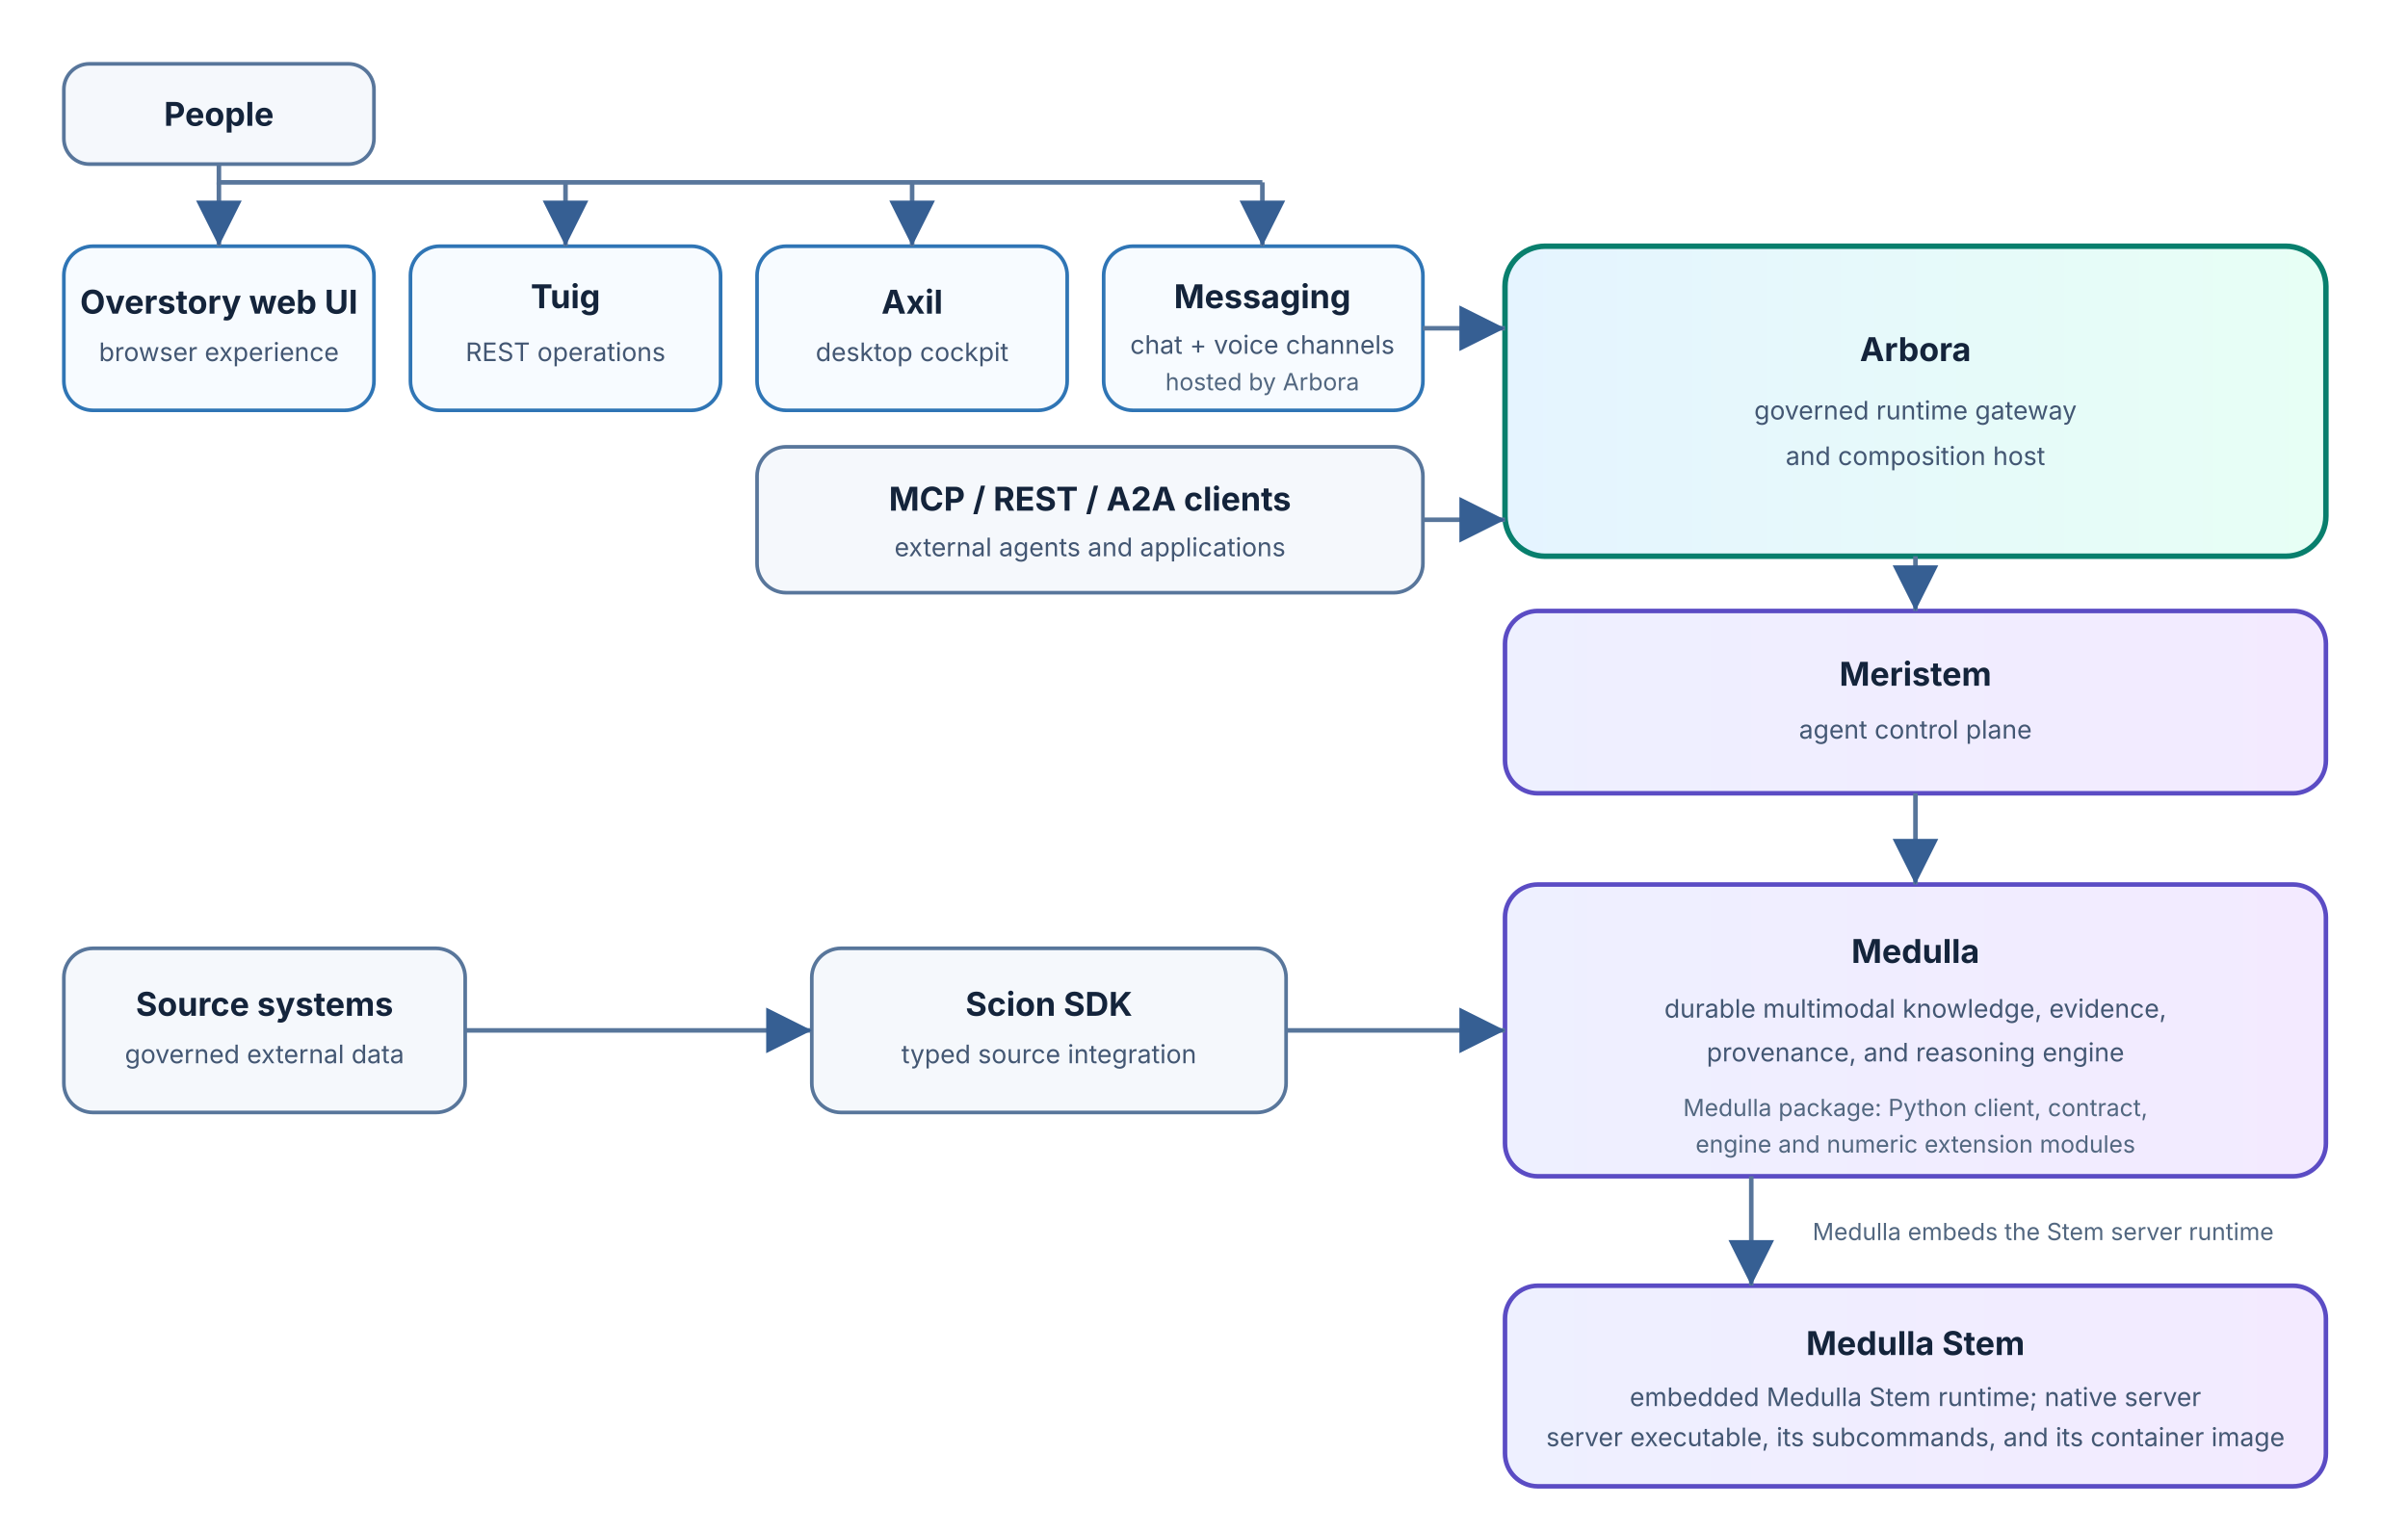
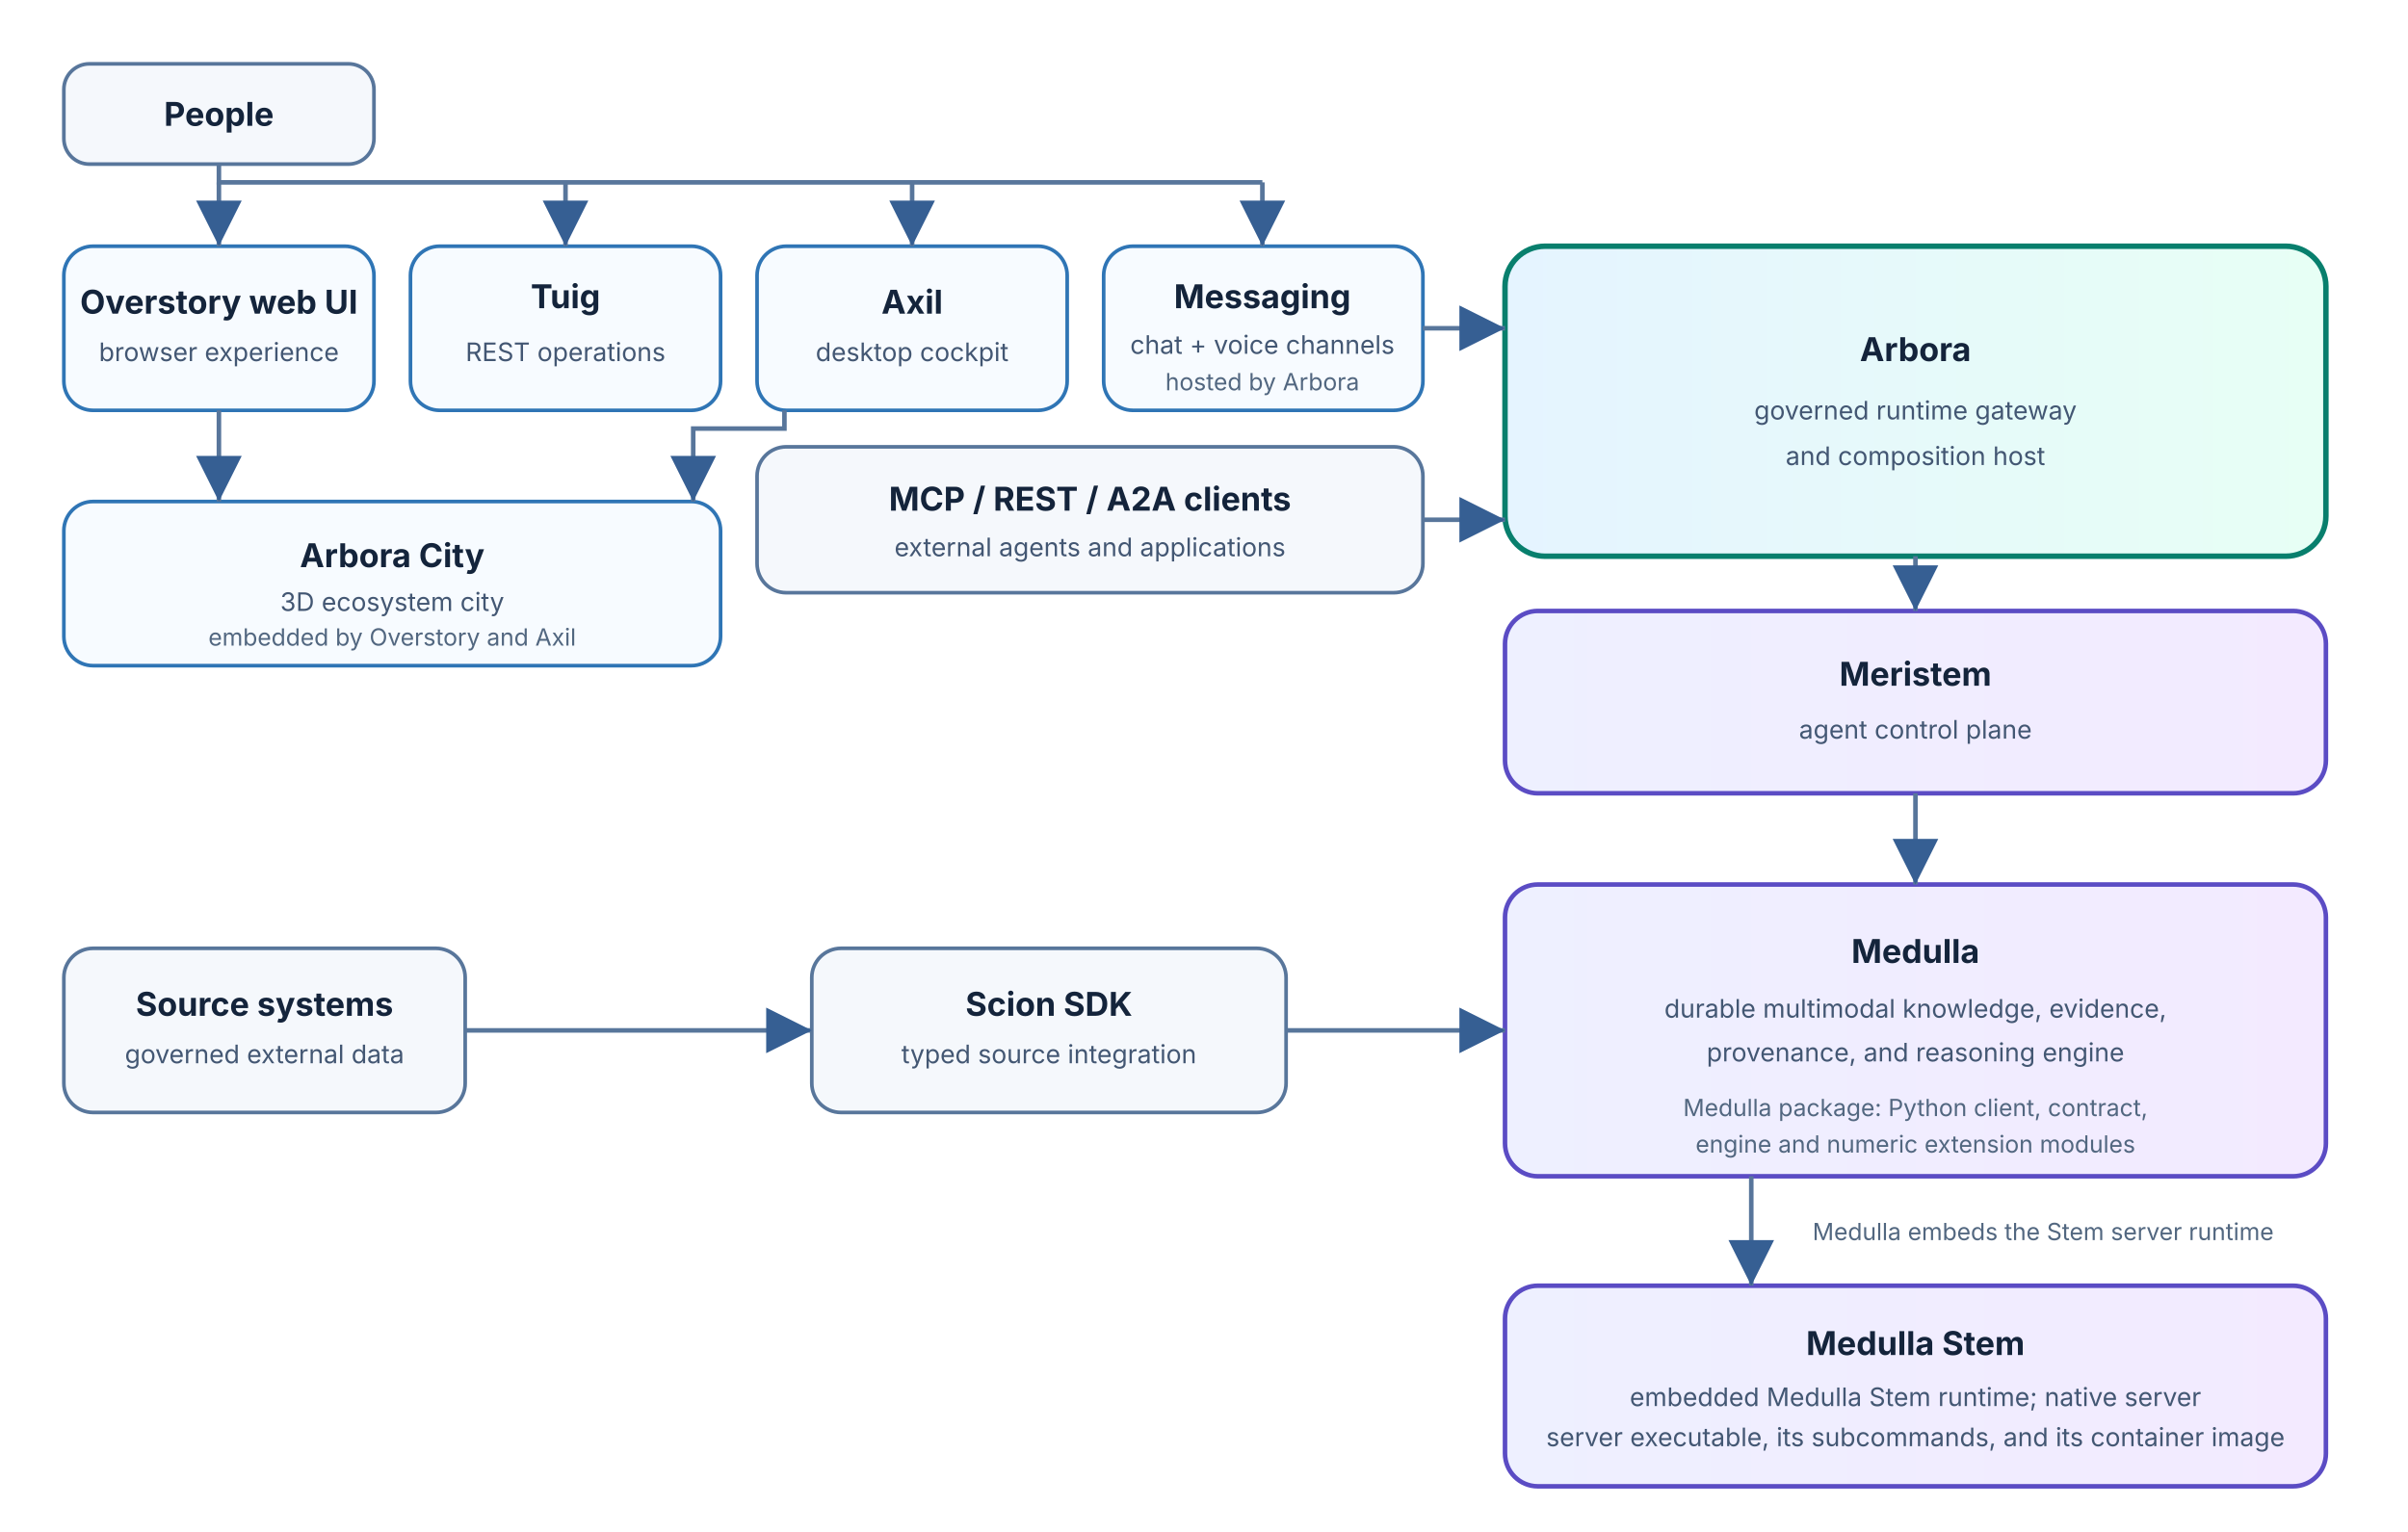
<svg xmlns="http://www.w3.org/2000/svg" viewBox="0 0 1320 840" role="img" aria-labelledby="diagram-title diagram-description">
  <defs>
    <linearGradient id="gateway-light" x1="0" x2="1">
      <stop stop-color="#e5f4ff" />
      <stop offset="1" stop-color="#e7fff5" />
    </linearGradient>
    <linearGradient id="core-light" x1="0" x2="1">
      <stop stop-color="#eef0ff" />
      <stop offset="1" stop-color="#f3eaff" />
    </linearGradient>
    <linearGradient id="gateway-dark" x1="0" x2="1">
      <stop stop-color="#173344" />
      <stop offset="1" stop-color="#153b36" />
    </linearGradient>
    <linearGradient id="core-dark" x1="0" x2="1">
      <stop stop-color="#242c4b" />
      <stop offset="1" stop-color="#332646" />
    </linearGradient>
    <marker id="arrow" markerWidth="10" markerHeight="10" refX="10" refY="5" orient="auto" markerUnits="strokeWidth">
      <path class="arrowhead" d="M0 0 10 5 0 10z" />
    </marker>
    <style>
      .bg{fill:none}.box{fill:#f5f8fc;stroke:#58769b;stroke-width:2}.entry{fill:#f7fbff;stroke:#2f75b5;stroke-width:2}.gateway{fill:url(#gateway-light);stroke:#087f6d;stroke-width:3}.core{fill:url(#core-light);stroke:#5b4cc4;stroke-width:2.5}.label{font:700 18px system-ui,-apple-system,Segoe UI,sans-serif;fill:#14243b;text-anchor:middle}.role{font:14px system-ui,-apple-system,Segoe UI,sans-serif;fill:#435773;text-anchor:middle}.small{font:13px system-ui,-apple-system,Segoe UI,sans-serif;fill:#526780;text-anchor:middle}.arrow,.bus{fill:none;stroke:#58769b;stroke-width:2.5}.arrow{marker-end:url(#arrow)}.arrowhead{fill:#365f93}
      @media (prefers-color-scheme: light){.bg{fill:none}.box{fill:#f5f8fc;stroke:#58769b}.entry{fill:#f7fbff;stroke:#2f75b5}.gateway{fill:url(#gateway-light);stroke:#087f6d}.core{fill:url(#core-light);stroke:#5b4cc4}.label{fill:#14243b}.role{fill:#435773}.small{fill:#526780}.arrow,.bus{stroke:#58769b}.arrowhead{fill:#365f93}}
      @media (prefers-color-scheme: dark){.bg{fill:none}.box{fill:#172338;stroke:#778ca9}.entry{fill:#192b43;stroke:#76aee9}.gateway{fill:url(#gateway-dark);stroke:#63d8b5}.core{fill:url(#core-dark);stroke:#b5a5ff}.label{fill:#f3f7ff}.role{fill:#d1dced}.small{fill:#b7c6dc}.arrow,.bus{stroke:#c2cee2}.arrowhead{fill:#d8e2f1}}
    </style>
  </defs>
  <rect class="bg" width="1320" height="840" rx="24" fill="none" />
  <g>
    <rect class="box" x="35" y="35" width="170" height="55" rx="14" />
    <text class="label" x="120" y="69">People</text>
    <rect class="entry" x="35" y="135" width="170" height="90" rx="16" />
    <text class="label" x="120" y="172">Overstory web UI</text>
    <text class="role" x="120" y="198">browser experience</text>
    <rect class="entry" x="225" y="135" width="170" height="90" rx="16" />
    <text class="label" x="310" y="169">Tuig</text>
    <text class="role" x="310" y="198">REST operations</text>
    <rect class="entry" x="415" y="135" width="170" height="90" rx="16" />
    <text class="label" x="500" y="172">Axil</text>
    <text class="role" x="500" y="198">desktop cockpit</text>
    <rect class="entry" x="605" y="135" width="175" height="90" rx="16" />
    <text class="label" x="692" y="169">Messaging</text>
    <text class="role" x="692" y="194">chat + voice channels</text>
    <text class="small" x="692" y="214">hosted by Arbora</text>
+     <rect class="entry" x="35" y="275" width="360" height="90" rx="16" />
+     <text class="label" x="215" y="311">Arbora City</text>
+     <text class="role" x="215" y="335">3D ecosystem city</text>
+     <text class="small" x="215" y="354">embedded by Overstory and Axil</text>
    <rect class="box" x="415" y="245" width="365" height="80" rx="16" />
    <text class="label" x="597.5" y="280">MCP / REST / A2A clients</text>
    <text class="role" x="597.5" y="305">external agents and applications</text>
    <rect class="gateway" x="825" y="135" width="450" height="170" rx="22" />
    <text class="label" x="1050" y="198">Arbora</text>
    <text class="role" x="1050" y="230">governed runtime gateway</text>
    <text class="role" x="1050" y="255">and composition host</text>
    <rect class="core" x="825" y="335" width="450" height="100" rx="18" />
    <text class="label" x="1050" y="376">Meristem</text>
    <text class="role" x="1050" y="405">agent control plane</text>
    <rect class="core" x="825" y="485" width="450" height="160" rx="18" />
    <text class="label" x="1050" y="528">Medulla</text>
    <text class="role" x="1050" y="558">durable multimodal knowledge, evidence,</text>
    <text class="role" x="1050" y="582">provenance, and reasoning engine</text>
    <text class="small" x="1050" y="612">Medulla package: Python client, contract,</text>
    <text class="small" x="1050" y="632">engine and numeric extension modules</text>
    <rect class="box" x="35" y="520" width="220" height="90" rx="16" />
    <text class="label" x="145" y="557">Source systems</text>
    <text class="role" x="145" y="583">governed external data</text>
    <rect class="box" x="445" y="520" width="260" height="90" rx="16" />
    <text class="label" x="575" y="557">Scion SDK</text>
    <text class="role" x="575" y="583">typed source integration</text>
    <rect class="core" x="825" y="705" width="450" height="110" rx="18" />
    <text class="label" x="1050" y="743">Medulla Stem</text>
    <text class="role" x="1050" y="771">embedded Medulla Stem runtime; native server</text>
    <text class="role" x="1050" y="793">server executable, its subcommands, and its container image</text>
    <text class="small" x="1120" y="680">Medulla embeds the Stem server runtime</text>
  </g>
  <g class="connections">
    <path class="bus" d="M120 90V100H692" />
    <path class="arrow" d="M120 100V135" />
    <path class="arrow" d="M310 100V135" />
    <path class="arrow" d="M500 100V135" />
    <path class="arrow" d="M692 100V135" />
+     <path class="arrow" d="M120 225V275" />
+     <path class="arrow" d="M430 225V235H380V275" />
    <path class="arrow" d="M780 180H825" />
    <path class="arrow" d="M780 285H825" />
    <path class="arrow" d="M1050 305V335" />
    <path class="arrow" d="M1050 435V485" />
    <path class="arrow" d="M255 565H445" />
    <path class="arrow" d="M705 565H825" />
    <path class="arrow" d="M960 645V705" />
  </g>
</svg>
